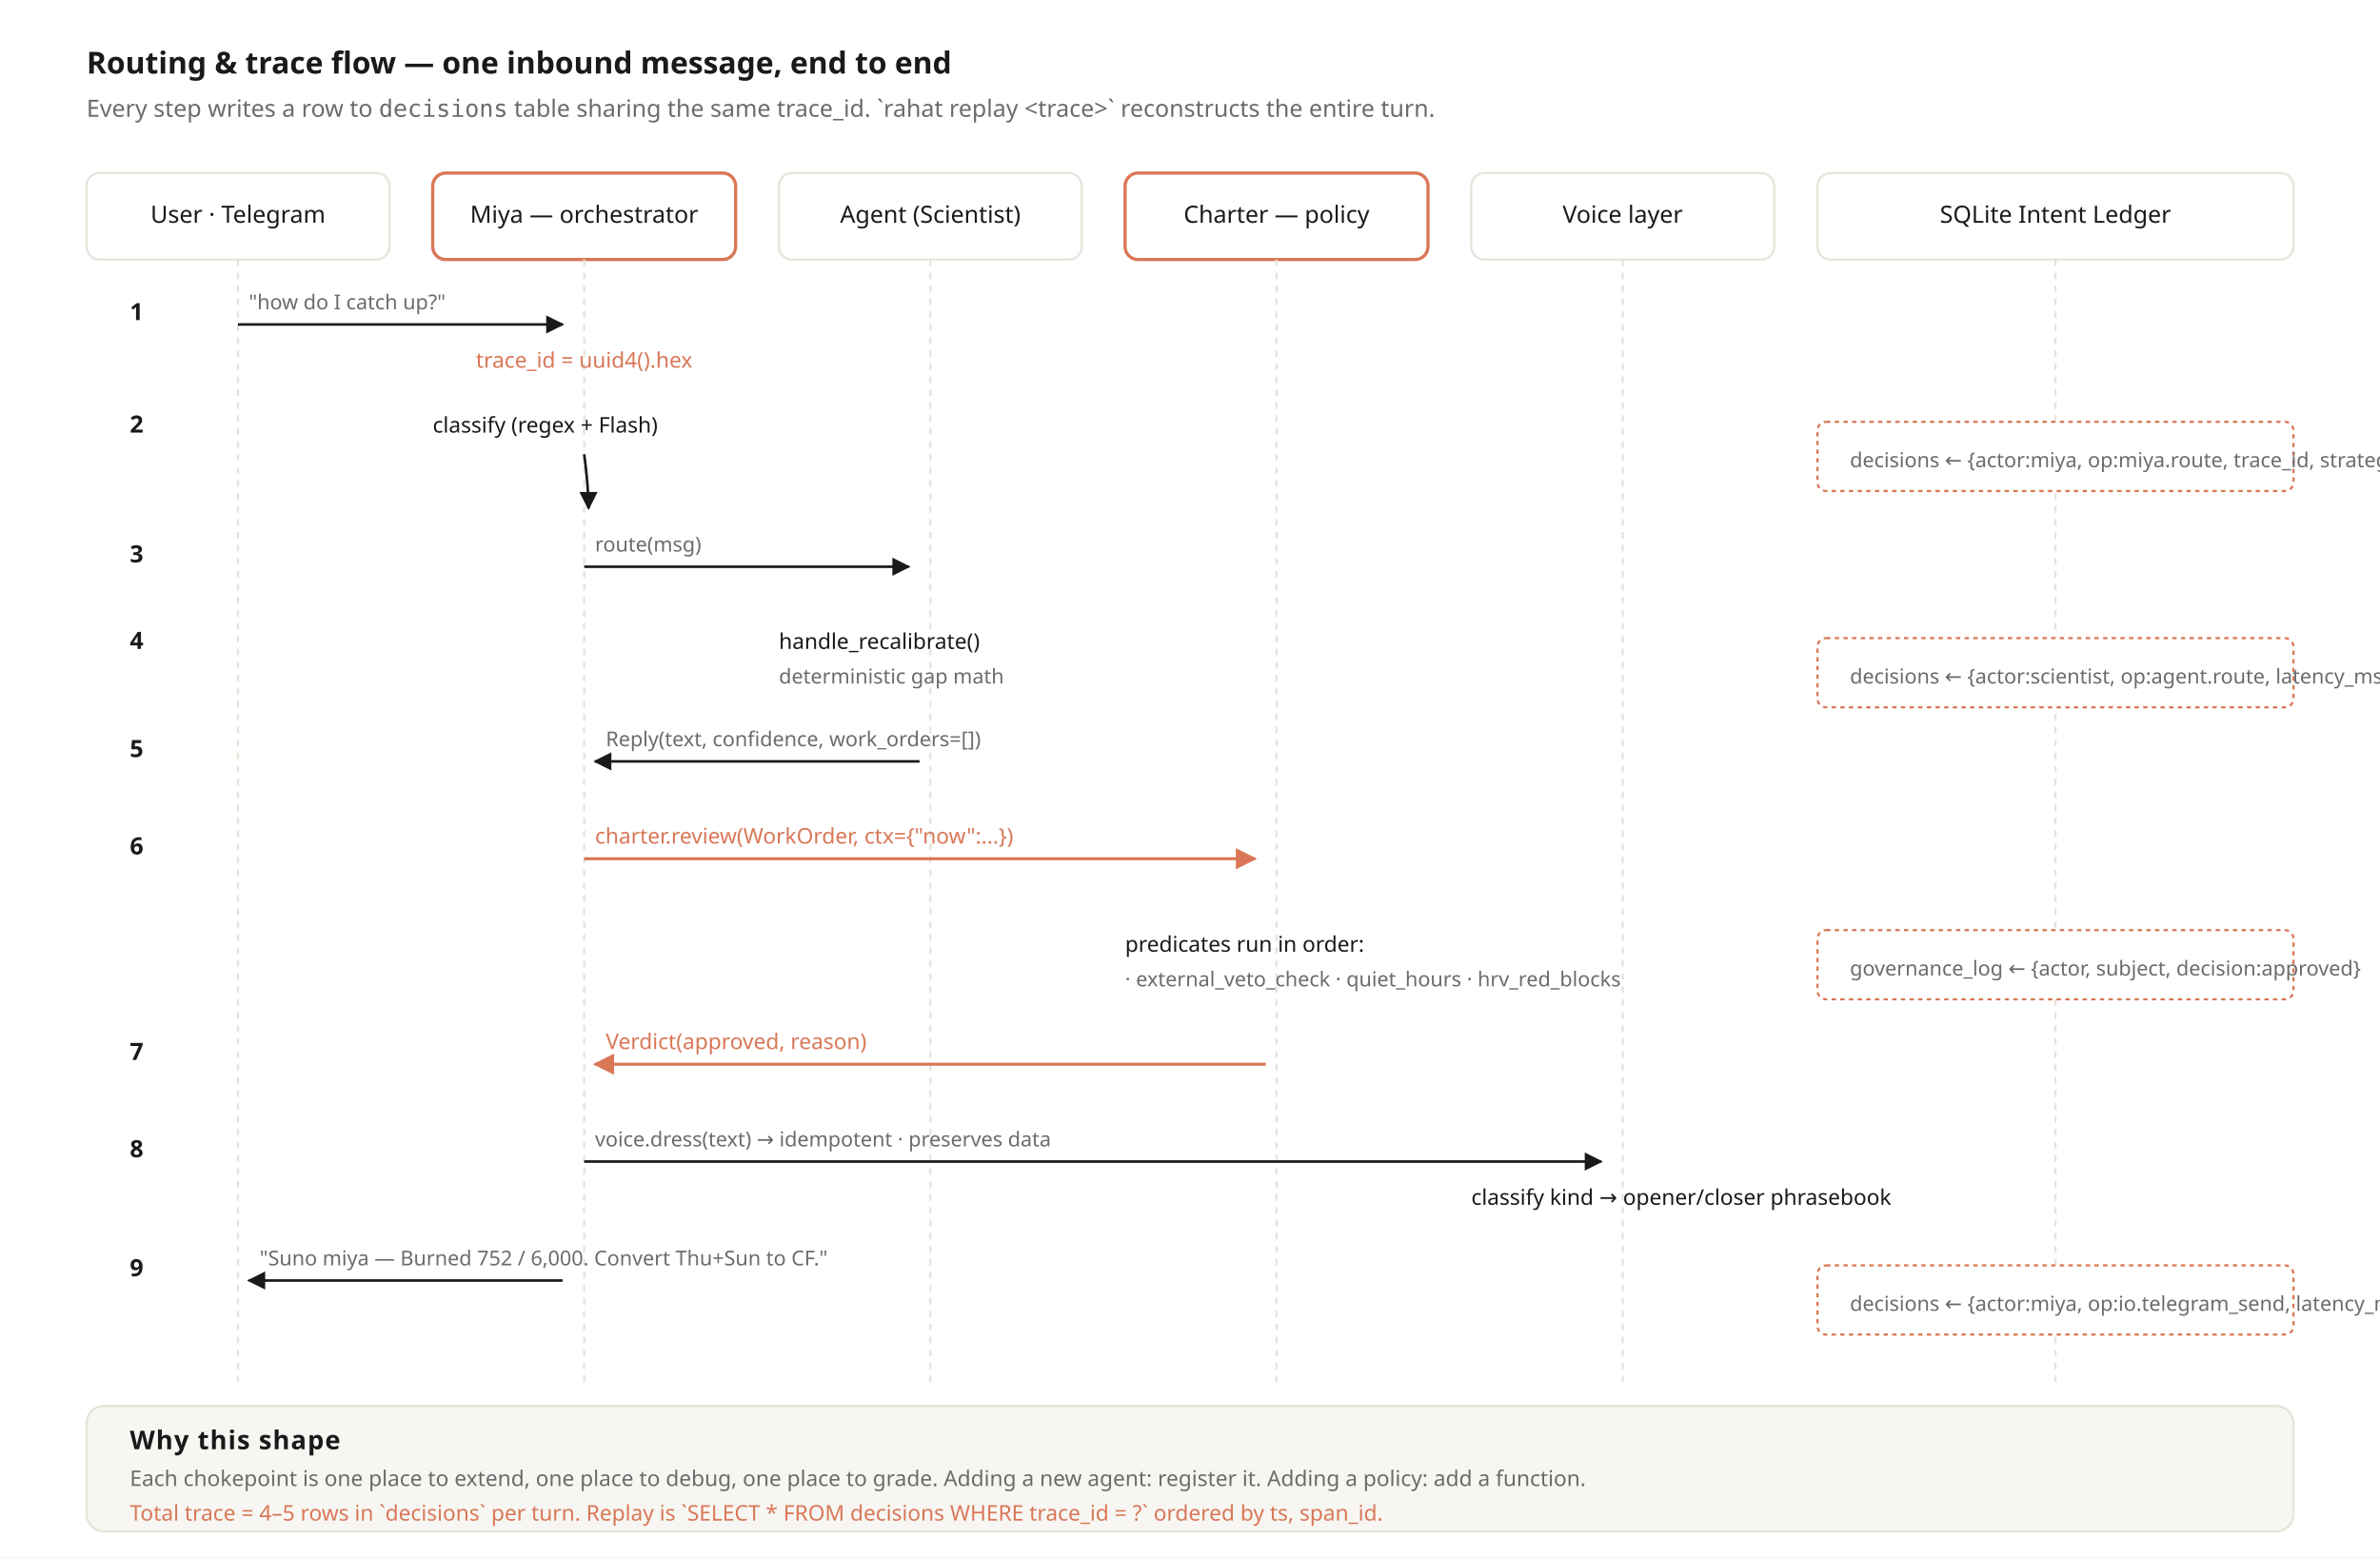
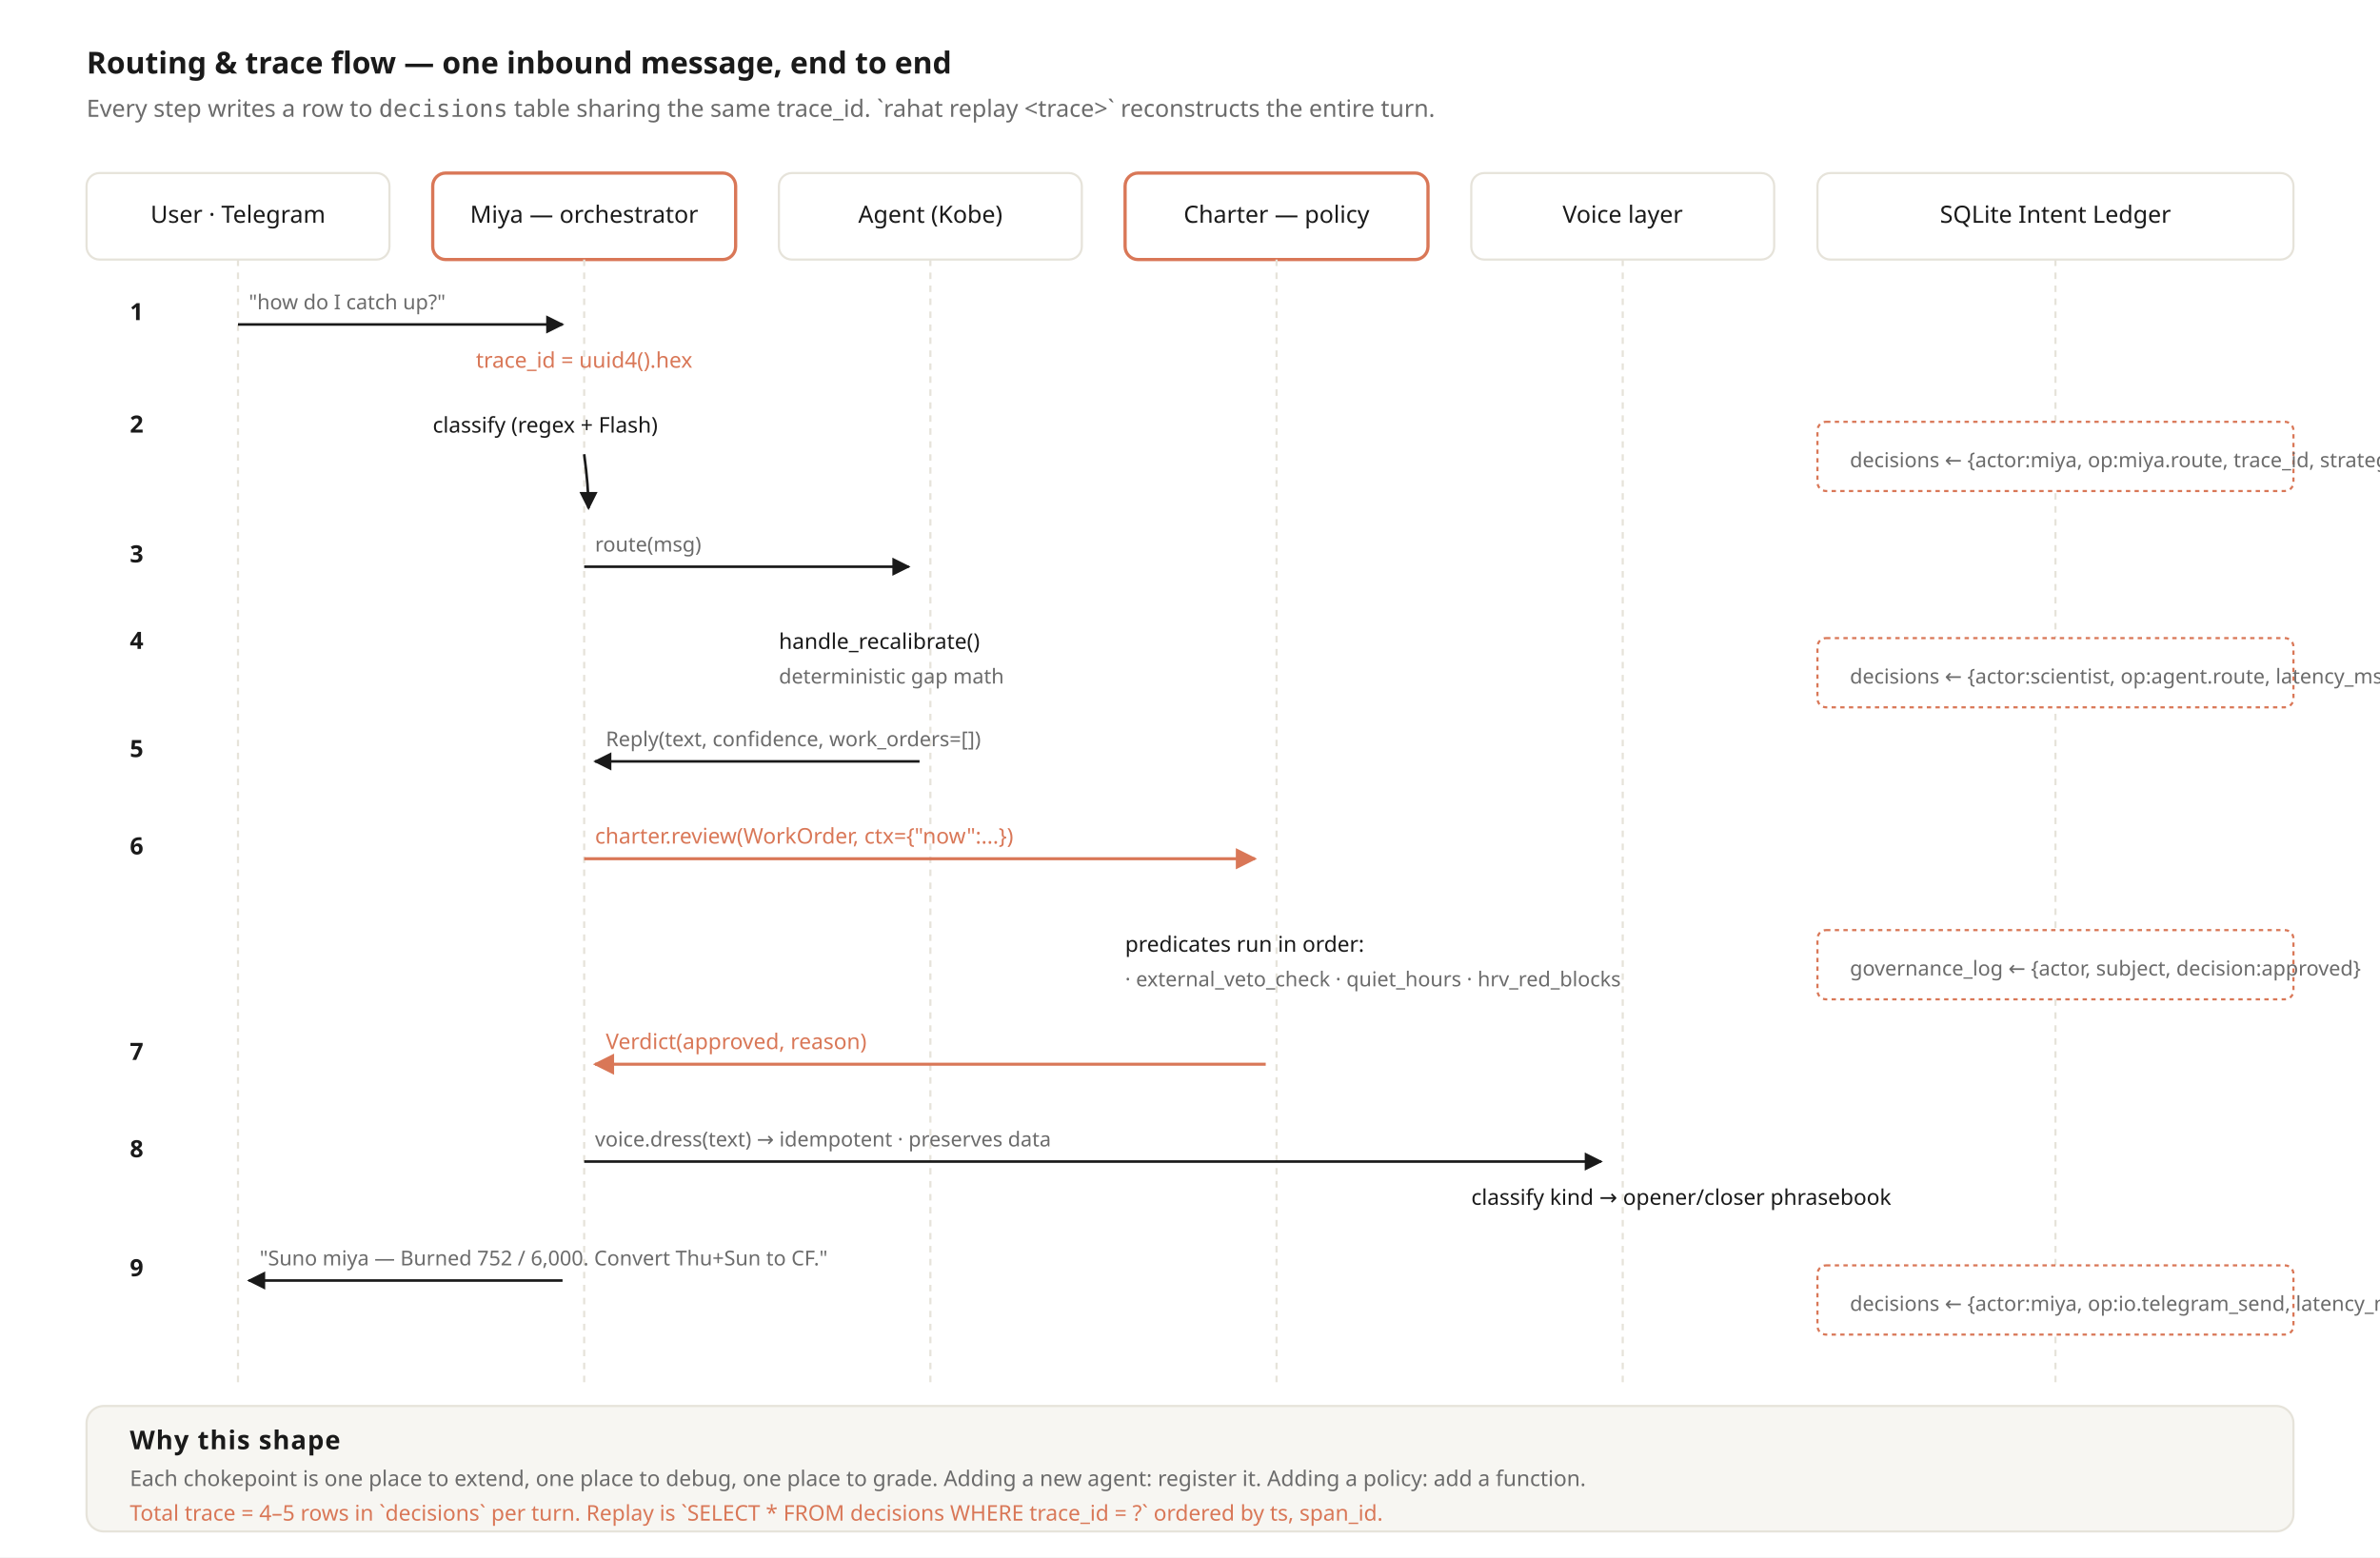
<svg xmlns="http://www.w3.org/2000/svg" viewBox="0 0 1100 720" role="img" aria-labelledby="t3 d3">
  <style>
    .bg { fill: #ffffff; }
    .panel { fill: #f7f6f2; stroke: #e6e3da; stroke-width: 1; }
    .ink { fill: #1a1a1a; font-family: ui-sans-serif, system-ui, sans-serif; }
    .muted { fill: #6b6b6b; font-family: ui-sans-serif, system-ui, sans-serif; }
    .accent { fill: #d97757; }
    .title { font-weight: 600; font-size: 14px; }
    .h2 { font-weight: 600; font-size: 12px; letter-spacing: 0.04em; text-transform: uppercase; }
    .lbl { font-size: 11px; font-family: ui-sans-serif, system-ui, sans-serif; }
    .small { font-size: 10px; font-family: ui-sans-serif, system-ui, sans-serif; }
    .tiny { font-size: 9.5px; font-family: ui-sans-serif, system-ui, sans-serif; }
    .col-line { stroke: #e6e3da; stroke-width: 1; stroke-dasharray: 3 3; }
    .col-head { fill: #ffffff; stroke: #e6e3da; stroke-width: 1; }
    .col-head-accent { fill: #ffffff; stroke: #d97757; stroke-width: 1.5; }
    .arrow { stroke: #1a1a1a; stroke-width: 1.2; fill: none; }
    .arrow-accent { stroke: #d97757; stroke-width: 1.4; fill: none; }
    .ledger { fill: #ffffff; stroke: #d97757; stroke-width: 1; stroke-dasharray: 2 2; }
  </style>
  <defs>
    <marker id="arr3" viewBox="0 0 10 10" refX="9" refY="5" markerWidth="7" markerHeight="7" orient="auto-start-reverse">
      <path d="M0,0 L10,5 L0,10 z" fill="#1a1a1a" />
    </marker>
    <marker id="arr3a" viewBox="0 0 10 10" refX="9" refY="5" markerWidth="7" markerHeight="7" orient="auto-start-reverse">
      <path d="M0,0 L10,5 L0,10 z" fill="#d97757" />
    </marker>
  </defs>
  <rect class="bg" width="1100" height="720" />
  <text class="ink title" x="40" y="34">Routing &amp; trace flow — one inbound message, end to end</text>
  <text class="muted lbl" x="40" y="54">Every step writes a row to <tspan font-family="ui-monospace, monospace">decisions</tspan> table sharing the same trace_id. `rahat replay &lt;trace&gt;` reconstructs the entire turn.</text>
  <rect class="col-head" x="40" y="80" width="140" height="40" rx="6" />
  <text class="ink lbl" x="110" y="103" text-anchor="middle">User · Telegram</text>
  <rect class="col-head-accent" x="200" y="80" width="140" height="40" rx="6" />
  <text class="ink lbl" x="270" y="103" text-anchor="middle">Miya — orchestrator</text>
  <rect class="col-head" x="360" y="80" width="140" height="40" rx="6" />
-   <text class="ink lbl" x="430" y="103" text-anchor="middle">Agent (Scientist)</text>
+   <text class="ink lbl" x="430" y="103" text-anchor="middle">Agent (Kobe)</text>
  <rect class="col-head-accent" x="520" y="80" width="140" height="40" rx="6" />
  <text class="ink lbl" x="590" y="103" text-anchor="middle">Charter — policy</text>
  <rect class="col-head" x="680" y="80" width="140" height="40" rx="6" />
  <text class="ink lbl" x="750" y="103" text-anchor="middle">Voice layer</text>
  <rect class="col-head" x="840" y="80" width="220" height="40" rx="6" />
  <text class="ink lbl" x="950" y="103" text-anchor="middle">SQLite Intent Ledger</text>
  <line class="col-line" x1="110" y1="120" x2="110" y2="640" />
  <line class="col-line" x1="270" y1="120" x2="270" y2="640" />
  <line class="col-line" x1="430" y1="120" x2="430" y2="640" />
  <line class="col-line" x1="590" y1="120" x2="590" y2="640" />
  <line class="col-line" x1="750" y1="120" x2="750" y2="640" />
  <line class="col-line" x1="950" y1="120" x2="950" y2="640" />
  <text class="ink lbl" x="60" y="148" font-weight="600">1</text>
  <path class="arrow" d="M110,150 L260,150" marker-end="url(#arr3)" />
  <text class="muted tiny" x="115" y="143">"how do I catch up?"</text>
  <text class="accent small" x="270" y="170" text-anchor="middle">trace_id = uuid4().hex</text>
  <text class="ink lbl" x="60" y="200" font-weight="600">2</text>
  <text class="ink small" x="200" y="200">classify (regex + Flash)</text>
  <path class="arrow" d="M270,210 Q272,225 272,235" marker-end="url(#arr3)" />
  <rect class="ledger" x="840" y="195" width="220" height="32" rx="4" />
  <text class="muted tiny" x="855" y="216">decisions ← {actor:miya, op:miya.route, trace_id, strategy:regex}</text>
  <text class="ink lbl" x="60" y="260" font-weight="600">3</text>
  <path class="arrow" d="M270,262 L420,262" marker-end="url(#arr3)" />
  <text class="muted tiny" x="275" y="255">route(msg)</text>
  <text class="ink lbl" x="60" y="300" font-weight="600">4</text>
  <text class="ink small" x="360" y="300">handle_recalibrate()</text>
  <text class="muted tiny" x="360" y="316">deterministic gap math</text>
  <rect class="ledger" x="840" y="295" width="220" height="32" rx="4" />
  <text class="muted tiny" x="855" y="316">decisions ← {actor:scientist, op:agent.route, latency_ms}</text>
  <text class="ink lbl" x="60" y="350" font-weight="600">5</text>
  <path class="arrow" d="M425,352 L275,352" marker-end="url(#arr3)" />
  <text class="muted tiny" x="280" y="345">Reply(text, confidence, work_orders=[])</text>
  <text class="ink lbl" x="60" y="395" font-weight="600">6</text>
  <path class="arrow-accent" d="M270,397 L580,397" marker-end="url(#arr3a)" />
  <text class="accent small" x="275" y="390">charter.review(WorkOrder, ctx={"now":...})</text>
  <text class="ink small" x="520" y="440">predicates run in order:</text>
  <text class="muted tiny" x="520" y="456">  · external_veto_check  · quiet_hours  · hrv_red_blocks</text>
  <rect class="ledger" x="840" y="430" width="220" height="32" rx="4" />
  <text class="muted tiny" x="855" y="451">governance_log ← {actor, subject, decision:approved}</text>
  <text class="ink lbl" x="60" y="490" font-weight="600">7</text>
  <path class="arrow-accent" d="M585,492 L275,492" marker-end="url(#arr3a)" />
  <text class="accent small" x="280" y="485">Verdict(approved, reason)</text>
  <text class="ink lbl" x="60" y="535" font-weight="600">8</text>
  <path class="arrow" d="M270,537 L740,537" marker-end="url(#arr3)" />
  <text class="muted tiny" x="275" y="530">voice.dress(text)  → idempotent · preserves data</text>
  <text class="ink small" x="680" y="557">classify kind → opener/closer phrasebook</text>
  <text class="ink lbl" x="60" y="590" font-weight="600">9</text>
  <path class="arrow" d="M260,592 L115,592" marker-end="url(#arr3)" />
  <text class="muted tiny" x="120" y="585">"Suno miya — Burned 752 / 6,000. Convert Thu+Sun to CF."</text>
  <rect class="ledger" x="840" y="585" width="220" height="32" rx="4" />
  <text class="muted tiny" x="855" y="606">decisions ← {actor:miya, op:io.telegram_send, latency_ms, outcome:ok}</text>
  <rect class="panel" x="40" y="650" width="1020" height="58" rx="8" />
  <text class="ink h2" x="60" y="670">Why this shape</text>
  <text class="muted small" x="60" y="687">Each chokepoint is one place to extend, one place to debug, one place to grade. Adding a new agent: register it. Adding a policy: add a function.</text>
  <text class="accent small" x="60" y="703">Total trace = 4–5 rows in `decisions` per turn. Replay is `SELECT * FROM decisions WHERE trace_id = ?` ordered by ts, span_id.</text>
</svg>
